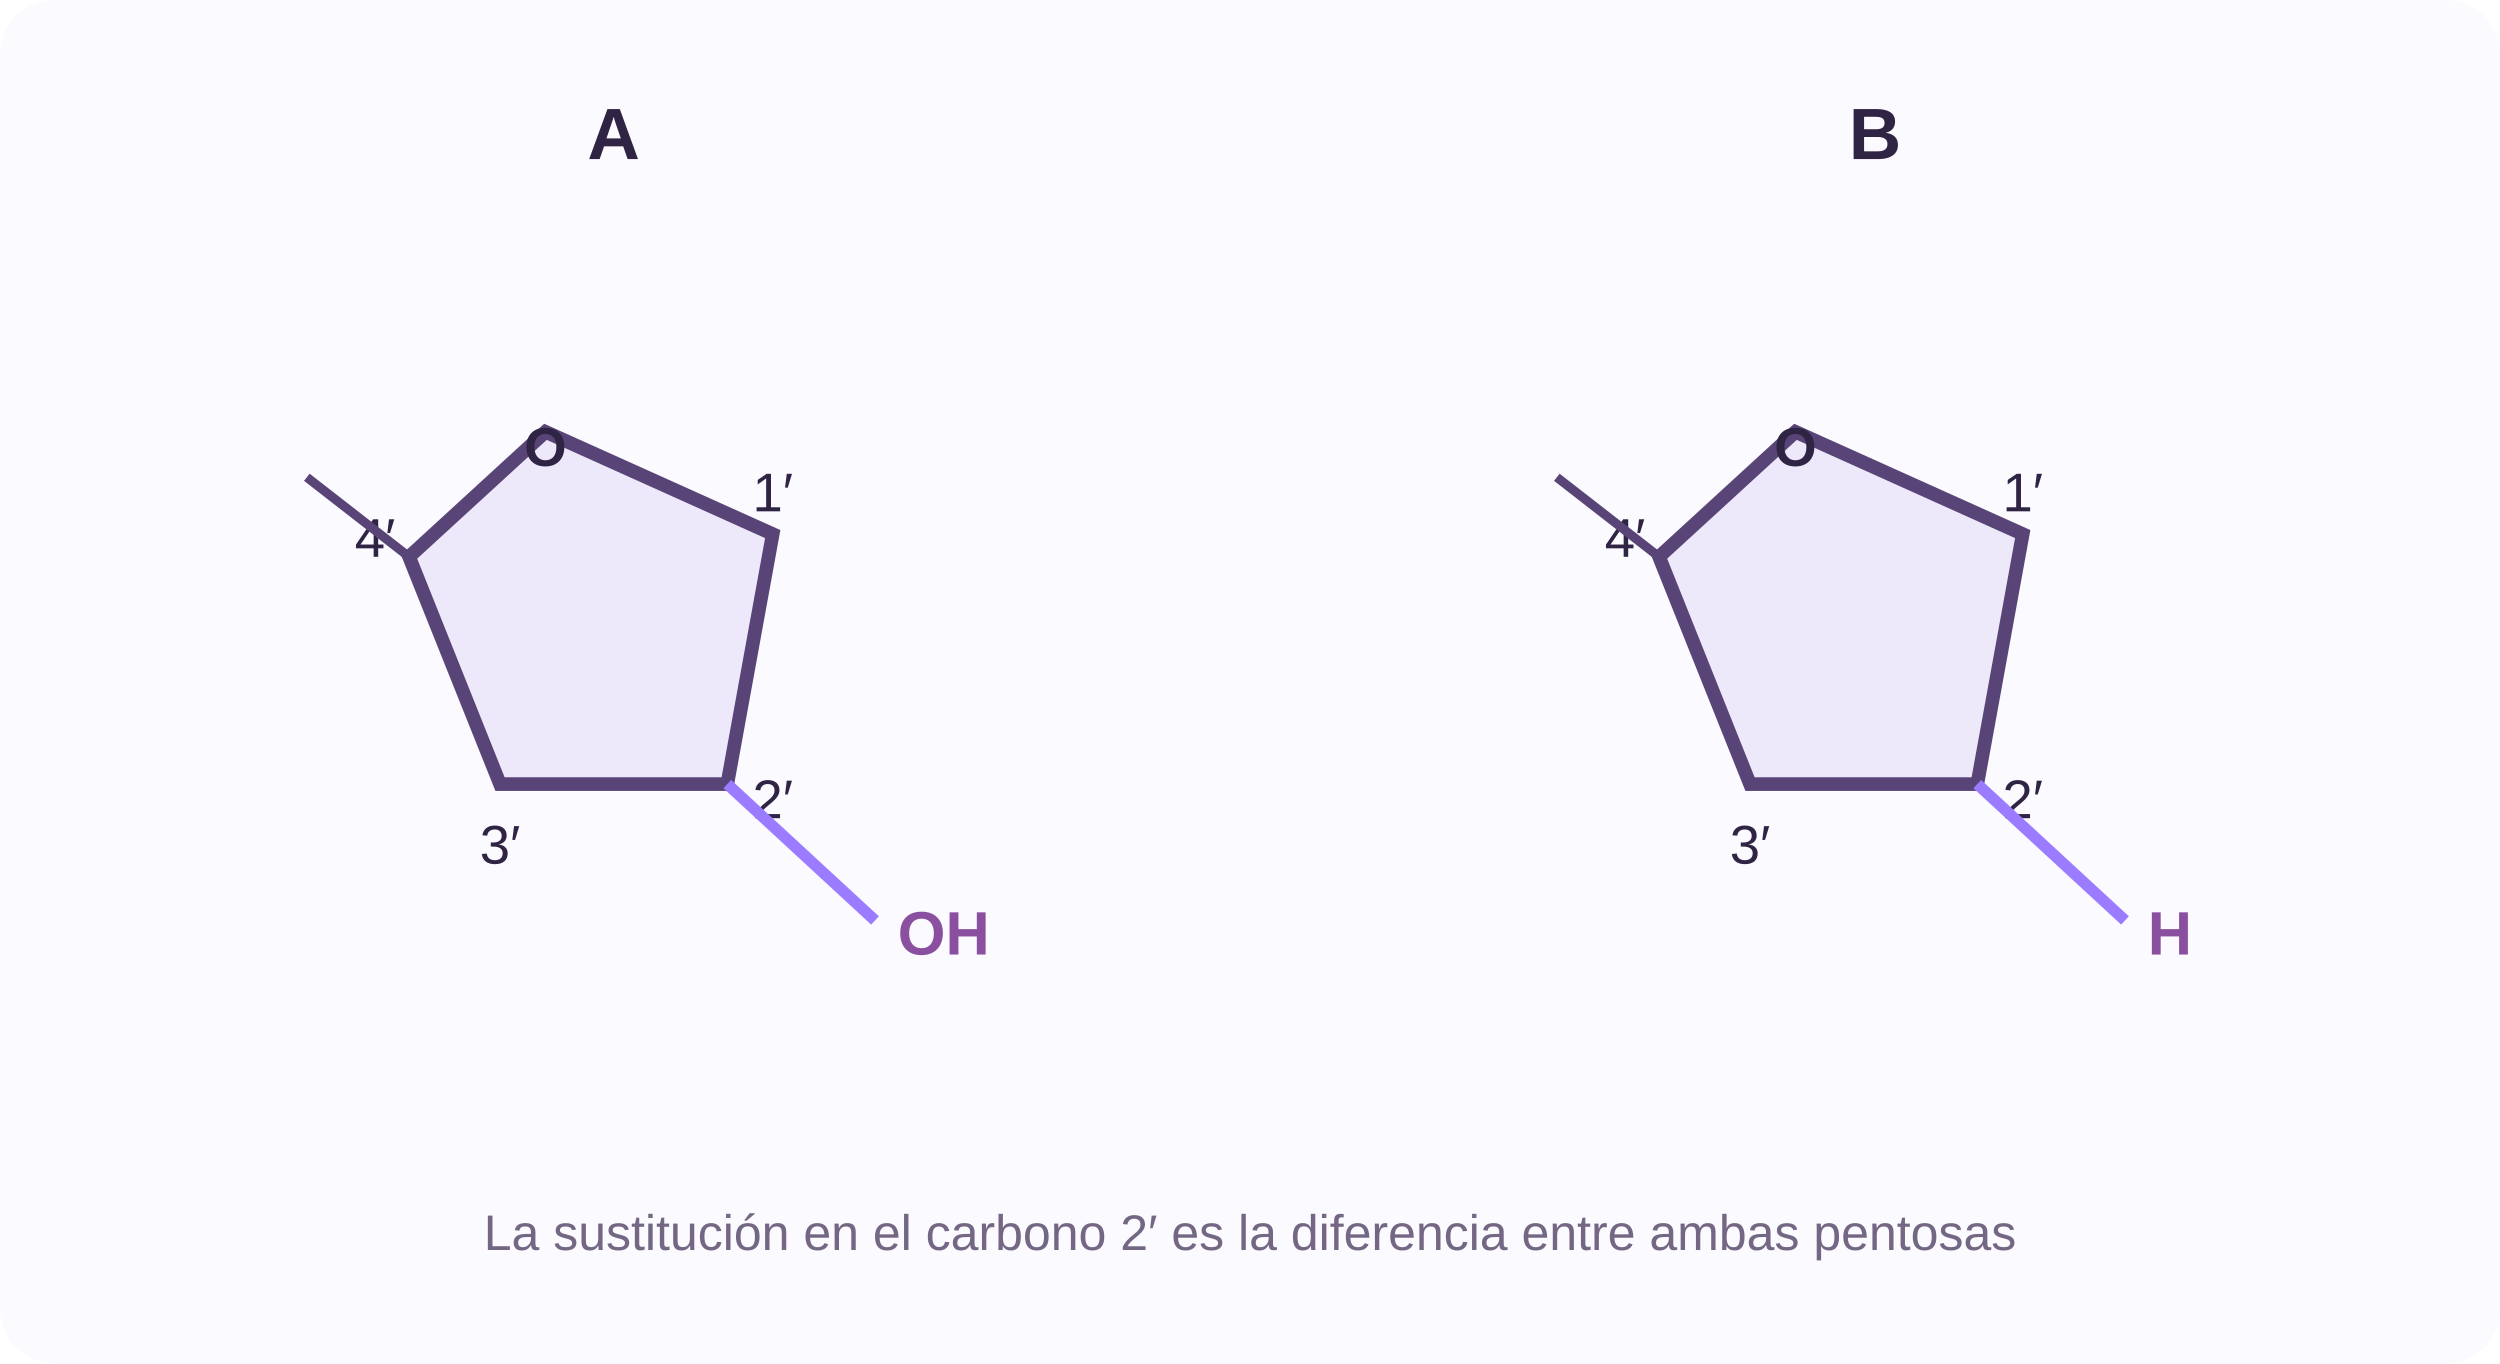
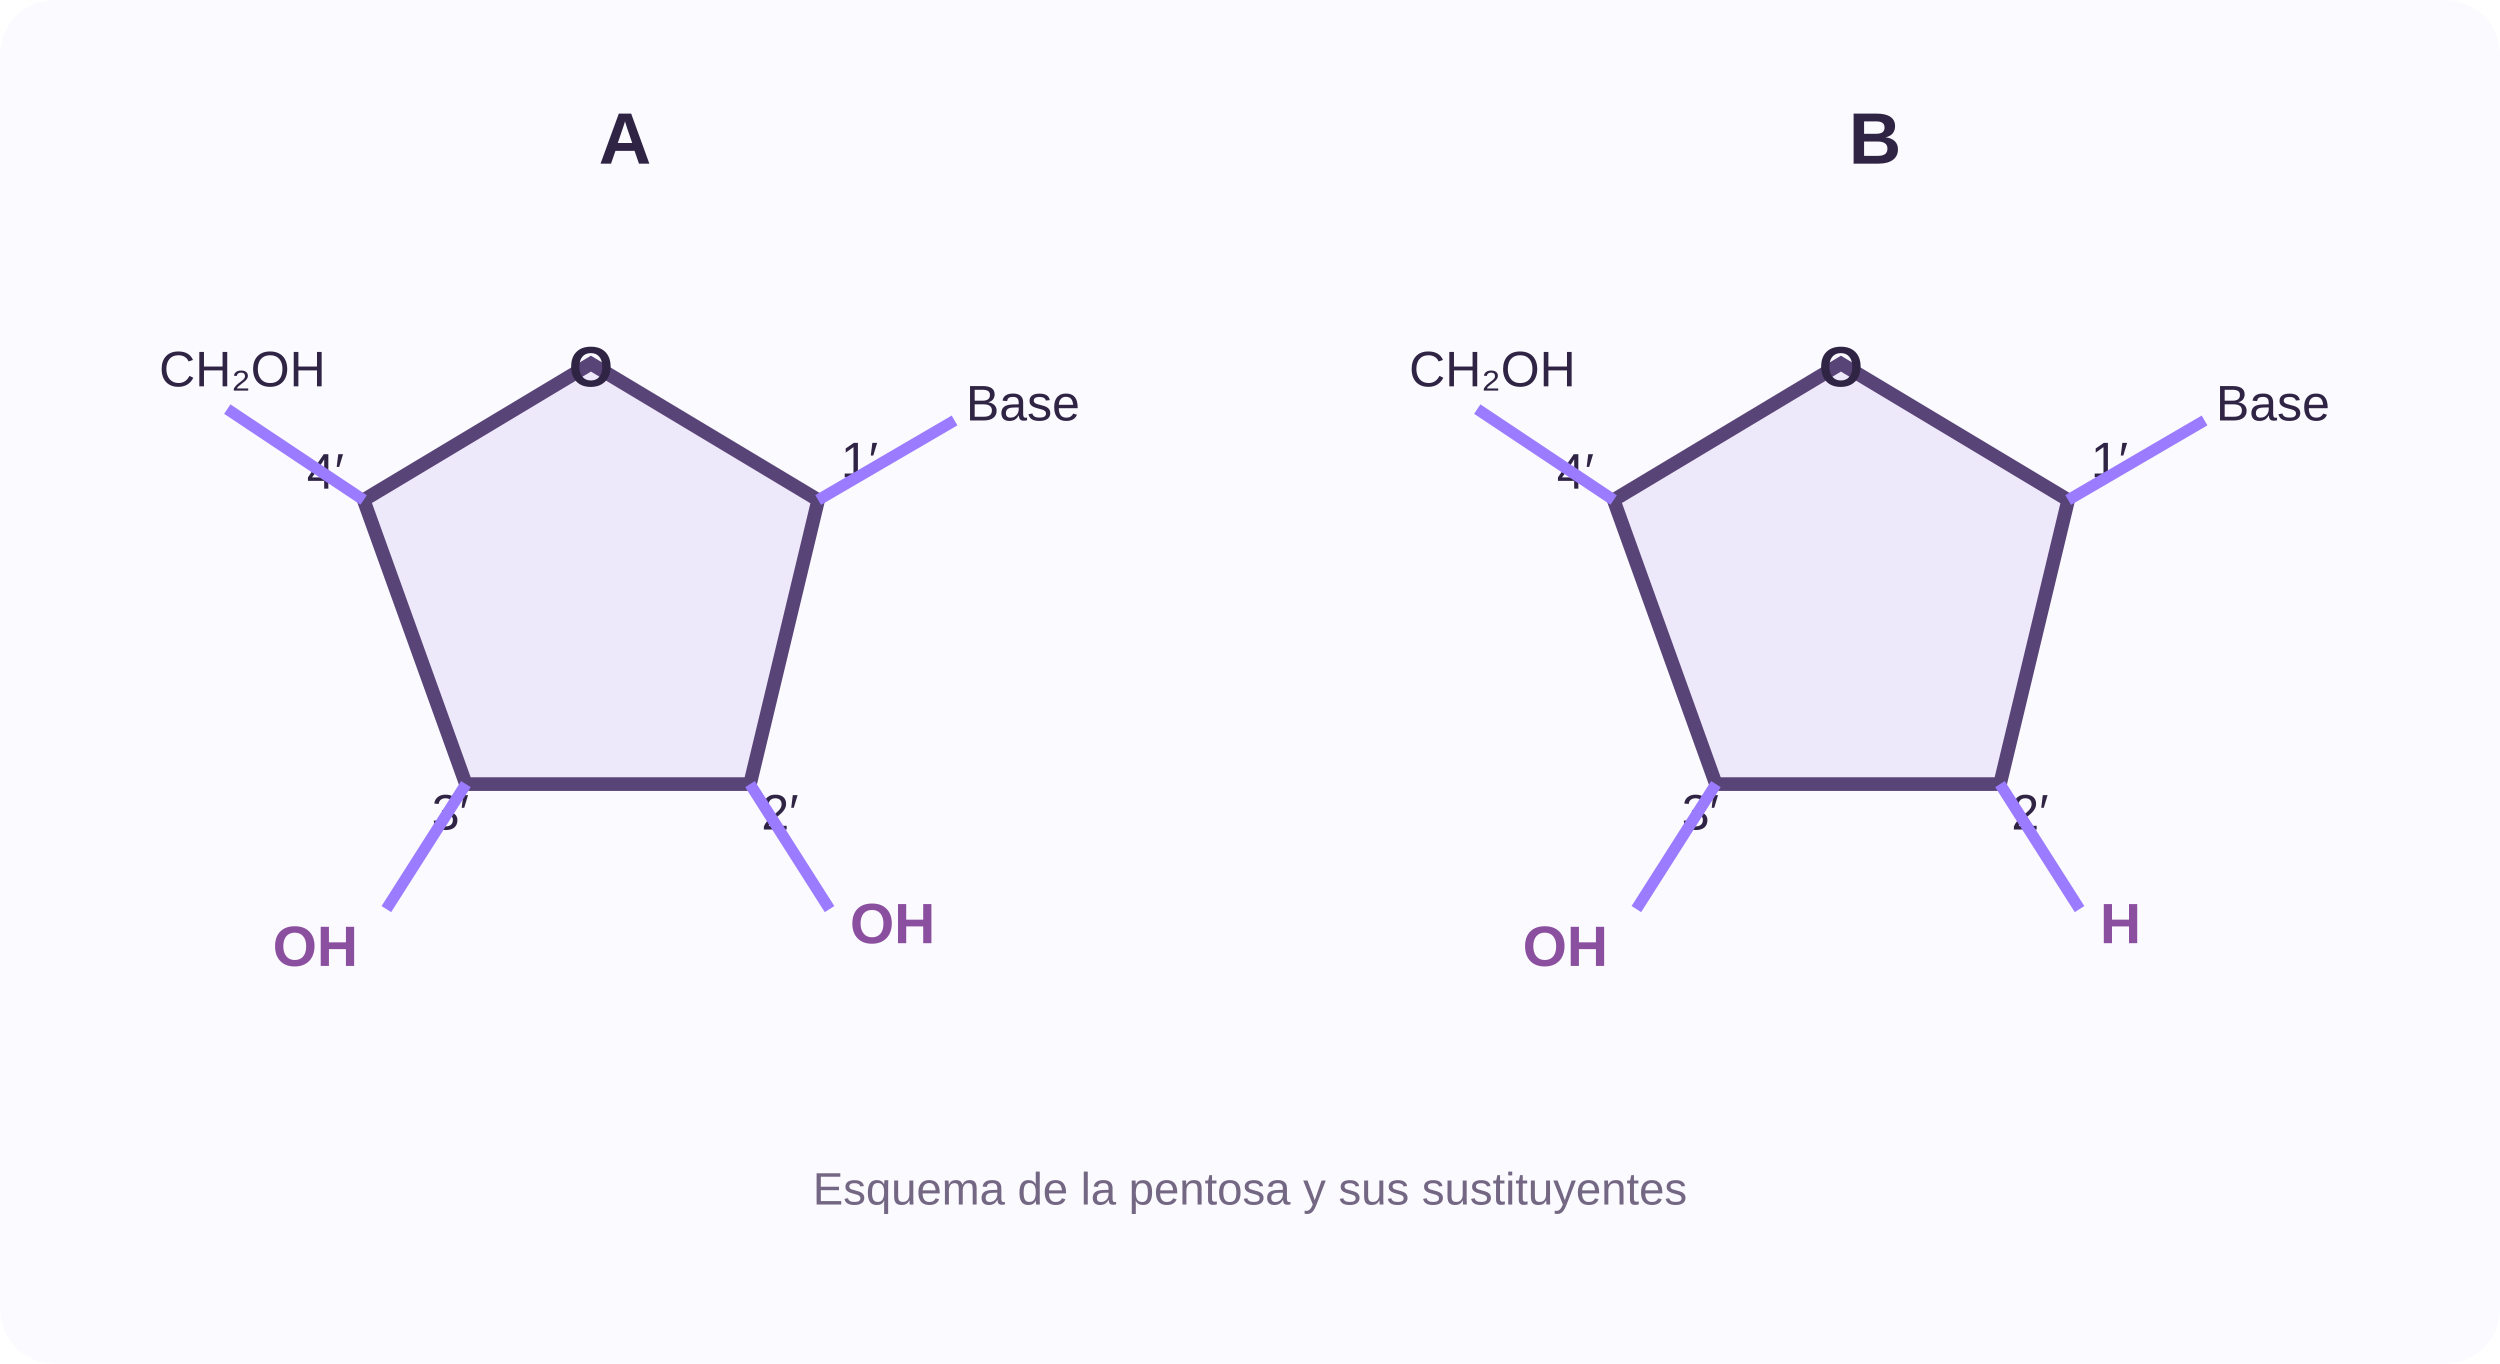
<svg xmlns="http://www.w3.org/2000/svg" viewBox="0 0 1100 600" role="img" aria-labelledby="t d">
  <rect width="1100" height="600" rx="24" fill="#fbfaff" />
  <g font-family="Arial" font-size="32" font-weight="700" fill="#302445" text-anchor="middle">
-     <text x="270" y="70">A</text>
-     <text x="825" y="70">B</text>
+     <text x="275" y="72">A</text>
+     <text x="825" y="72">B</text>
  </g>
  <g stroke="#594477" stroke-width="6" fill="#eee8fb">
-     <path d="M240 190L340 235L320 345L220 345L180 245Z" />
-     <path d="M790 190L890 235L870 345L770 345L730 245Z" />
+     <path d="M260 160L360 220L330 345L205 345L160 220Z" />
+     <path d="M810 160L910 220L880 345L755 345L710 220Z" />
  </g>
-   <g font-family="Arial" font-size="24" fill="#302445" text-anchor="middle">
-     <text x="240" y="205" font-weight="700">O</text>
-     <text x="340" y="225">1′</text>
-     <text x="340" y="360">2′</text>
-     <text x="220" y="380">3′</text>
-     <text x="165" y="245">4′</text>
-     <text x="790" y="205" font-weight="700">O</text>
-     <text x="890" y="225">1′</text>
-     <text x="890" y="360">2′</text>
-     <text x="770" y="380">3′</text>
-     <text x="715" y="245">4′</text>
+   <g font-family="Arial" font-size="25" font-weight="700" fill="#302445" text-anchor="middle">
+     <text x="260" y="170">O</text>
+     <text x="810" y="170">O</text>
+   </g>
+   <g font-family="Arial" font-size="22" fill="#302445">
+     <text x="370" y="210">1′</text>
+     <text x="335" y="365">2′</text>
+     <text x="190" y="365">3′</text>
+     <text x="135" y="215">4′</text>
+     <text x="920" y="210">1′</text>
+     <text x="885" y="365">2′</text>
+     <text x="740" y="365">3′</text>
+     <text x="685" y="215">4′</text>
  </g>
  <g stroke="#9b7bff" stroke-width="5" fill="none">
-     <path d="M320 345L385 405" />
-     <path d="M870 345L935 405" />
+     <path d="M330 345L365 400" />
+     <path d="M880 345L915 400" />
+     <path d="M205 345L170 400" />
+     <path d="M755 345L720 400" />
+     <path d="M160 220L100 180" />
+     <path d="M710 220L650 180" />
+     <path d="M360 220L420 185" />
+     <path d="M910 220L970 185" />
  </g>
-   <g font-family="Arial" font-size="27" font-weight="700" fill="#8b4f9f">
-     <text x="395" y="420">OH</text>
-     <text x="945" y="420">H</text>
+   <g font-family="Arial" font-size="25" font-weight="700" fill="#8b4f9f">
+     <text x="374" y="415">OH</text>
+     <text x="924" y="415">H</text>
+     <text x="120" y="425">OH</text>
+     <text x="670" y="425">OH</text>
  </g>
-   <g stroke="#594477" stroke-width="4" fill="none">
-     <path d="M180 245L135 210" />
-     <path d="M730 245L685 210" />
+   <g font-family="Arial" font-size="22" fill="#302445">
+     <text x="70" y="170">CH₂OH</text>
+     <text x="620" y="170">CH₂OH</text>
+     <text x="425" y="185">Base</text>
+     <text x="975" y="185">Base</text>
  </g>
-   <g font-family="Arial" font-size="22" fill="#746783" text-anchor="middle">
-     <text x="270" y="500"> </text>
-     <text x="825" y="500"> </text>
-     <text x="550" y="550">La sustitución en el carbono 2′ es la diferencia entre ambas pentosas</text>
-   </g>
+   <text x="550" y="530" text-anchor="middle" font-family="Arial" font-size="20" fill="#746783">Esquema de la pentosa y sus sustituyentes</text>
</svg>
